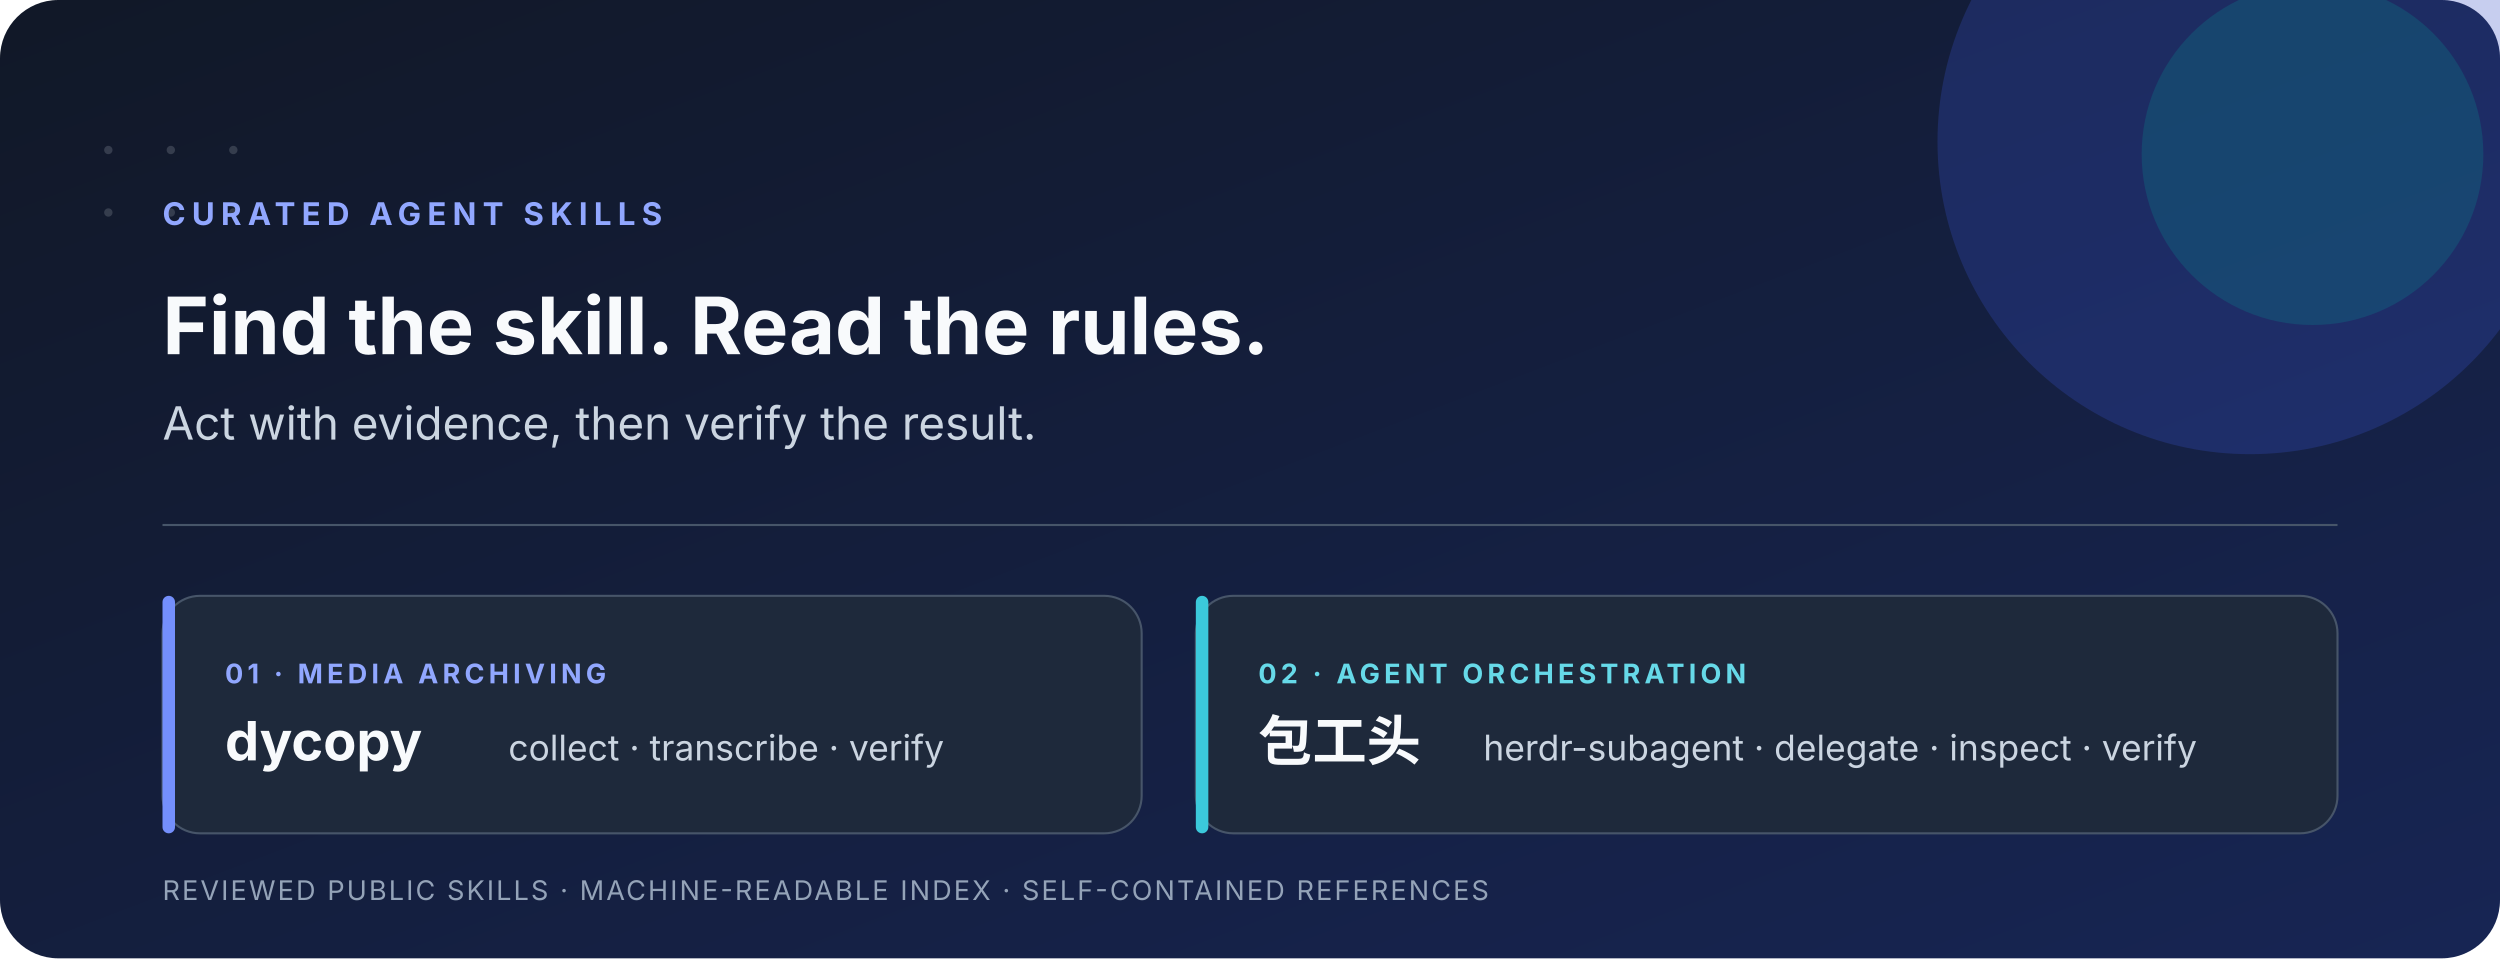
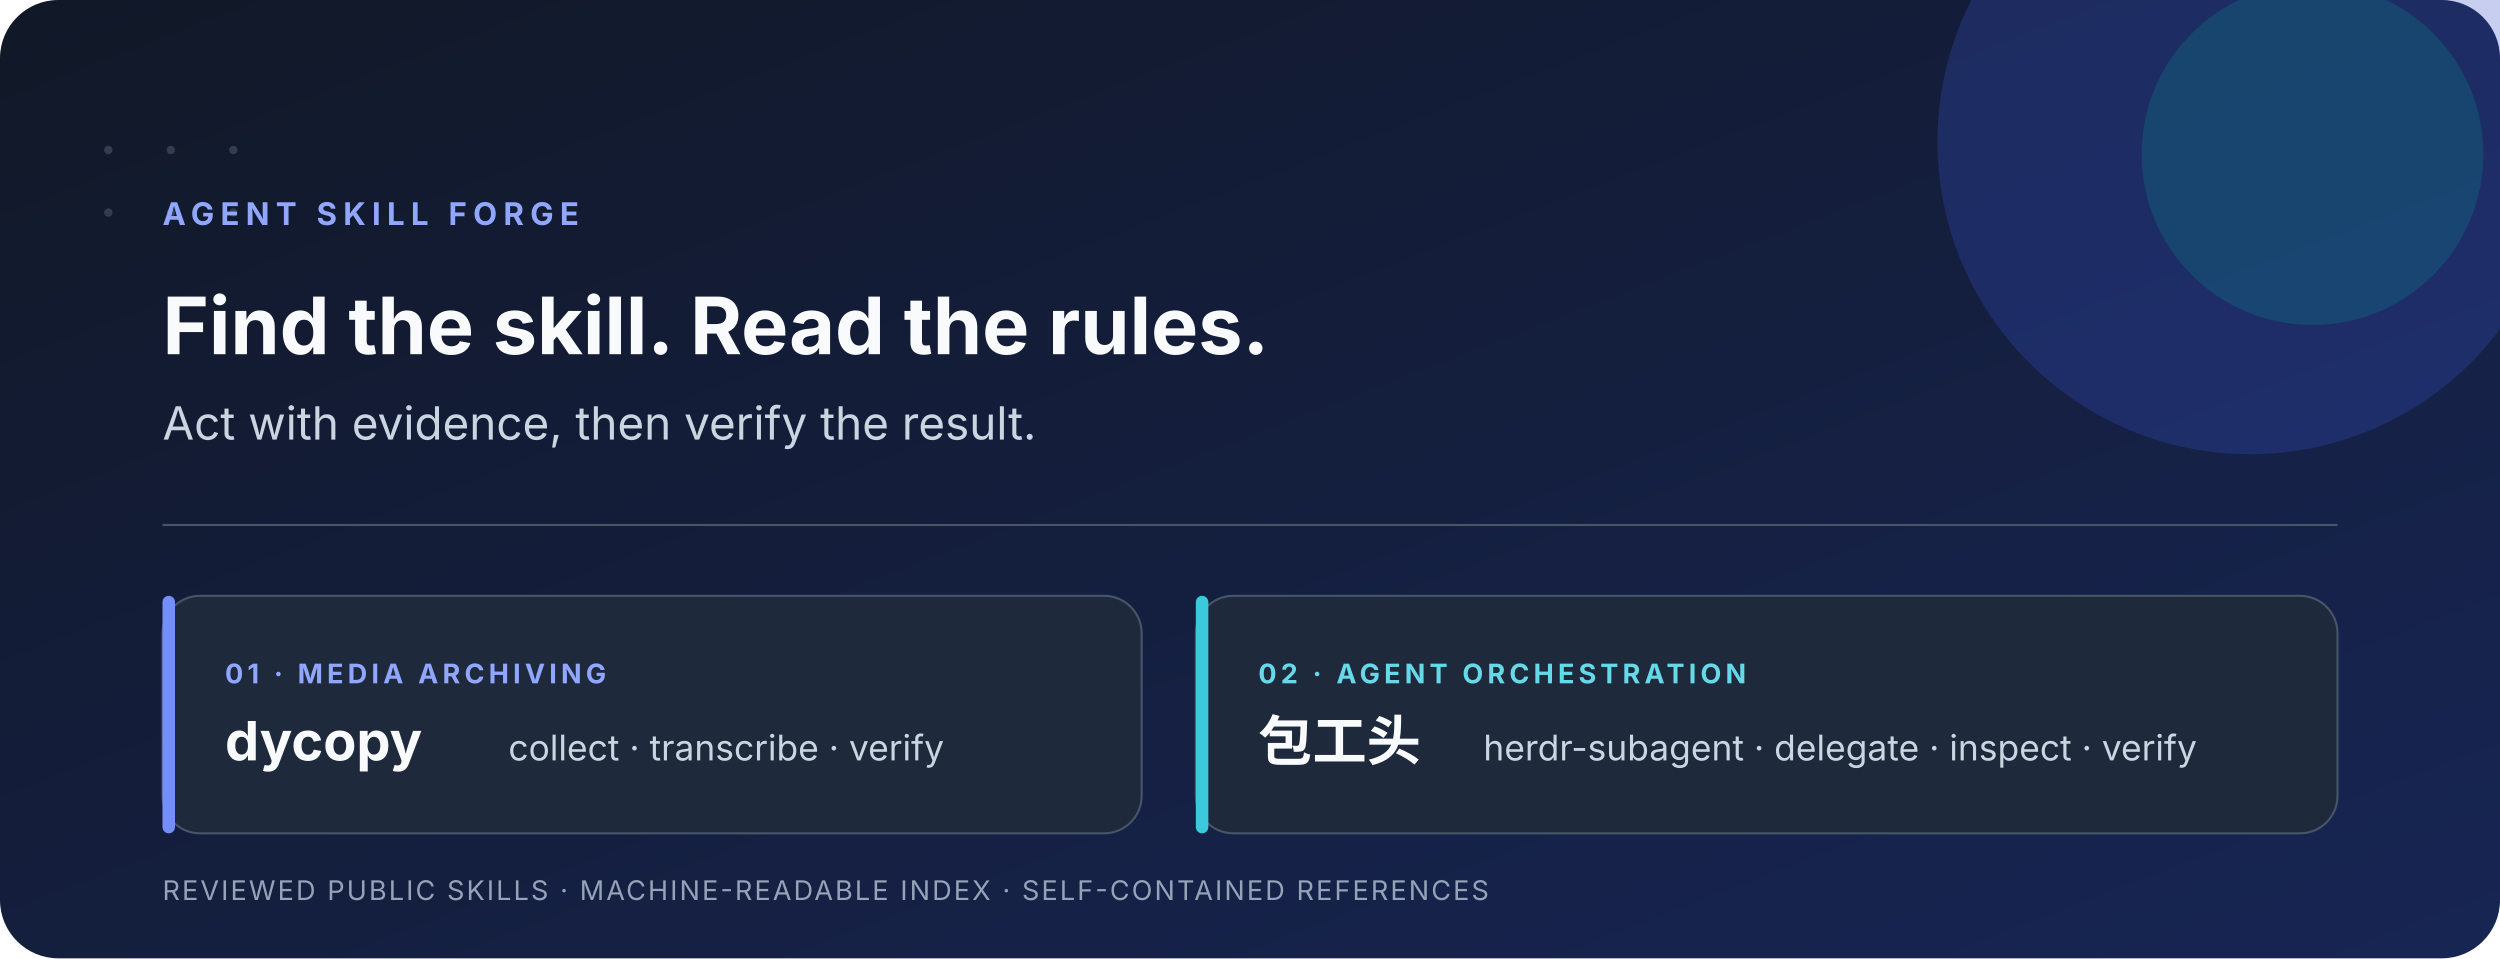
<svg xmlns="http://www.w3.org/2000/svg" viewBox="0 0 1200 460" role="img" aria-labelledby="title desc">
  <defs>
    <linearGradient id="bg" x1="0" y1="0" x2="1" y2="1">
      <stop offset="0" stop-color="#111827" />
      <stop offset="1" stop-color="#172554" />
    </linearGradient>
  </defs>
  <rect width="1200" height="460" rx="28" fill="url(#bg)" />
  <circle cx="1080" cy="68" r="150" fill="#364fc7" opacity=".28" />
  <circle cx="1110" cy="74" r="82" fill="#0b7285" opacity=".35" />
  <g fill="#e2e8f0" opacity=".17">
    <circle cx="52" cy="72" r="2" />
    <circle cx="82" cy="72" r="2" />
    <circle cx="112" cy="72" r="2" />
    <circle cx="52" cy="102" r="2" />
    <circle cx="82" cy="102" r="2" />
    <circle cx="112" cy="102" r="2" />
  </g>
-   <text x="78" y="108" fill="#91a7ff" font-family="Inter, Segoe UI, sans-serif" font-size="15" font-weight="700" letter-spacing="3">CURATED AGENT SKILLS</text>
+   <text x="78" y="108" fill="#91a7ff" font-family="Inter, Segoe UI, sans-serif" font-size="15" font-weight="700" letter-spacing="3">AGENT SKILL FORGE</text>
  <text x="78" y="170" fill="#f8fafc" font-family="Inter, Segoe UI, sans-serif" font-size="38" font-weight="700">Find the skill. Read the rules.</text>
  <text x="78" y="211" fill="#cbd5e1" font-family="Inter, Segoe UI, sans-serif" font-size="22">Act with evidence, then verify the result.</text>
  <path d="M78 252H1122" stroke="#475569" stroke-width="1" />
  <g font-family="Inter, Segoe UI, sans-serif">
    <rect x="78" y="286" width="470" height="114" rx="18" fill="#1e293b" stroke="#475569" />
    <rect x="78" y="286" width="6" height="114" rx="3" fill="#748ffc" />
    <text x="108" y="328" fill="#91a7ff" font-size="13" font-weight="700" letter-spacing="2">01 · MEDIA ARCHIVING</text>
    <text x="108" y="365" fill="#f8fafc" font-size="26" font-weight="700">dycopy</text>
    <text x="244" y="365" fill="#cbd5e1" font-size="17">collect · transcribe · verify</text>
    <rect x="574" y="286" width="548" height="114" rx="18" fill="#1e293b" stroke="#475569" />
    <rect x="574" y="286" width="6" height="114" rx="3" fill="#3bc9db" />
    <text x="604" y="328" fill="#66d9e8" font-size="13" font-weight="700" letter-spacing="2">02 · AGENT ORCHESTRATION</text>
    <text x="604" y="365" fill="#f8fafc" font-size="26" font-weight="700">包工头</text>
    <text x="712" y="365" fill="#cbd5e1" font-size="17">herdr-subagent · delegate · inspect · verify</text>
  </g>
  <text x="78" y="432" fill="#94a3b8" font-family="Inter, Segoe UI, sans-serif" font-size="13" letter-spacing="1">REVIEWED PUBLIC SKILLS · MACHINE-READABLE INDEX · SELF-CONTAINED REFERENCES</text>
</svg>
